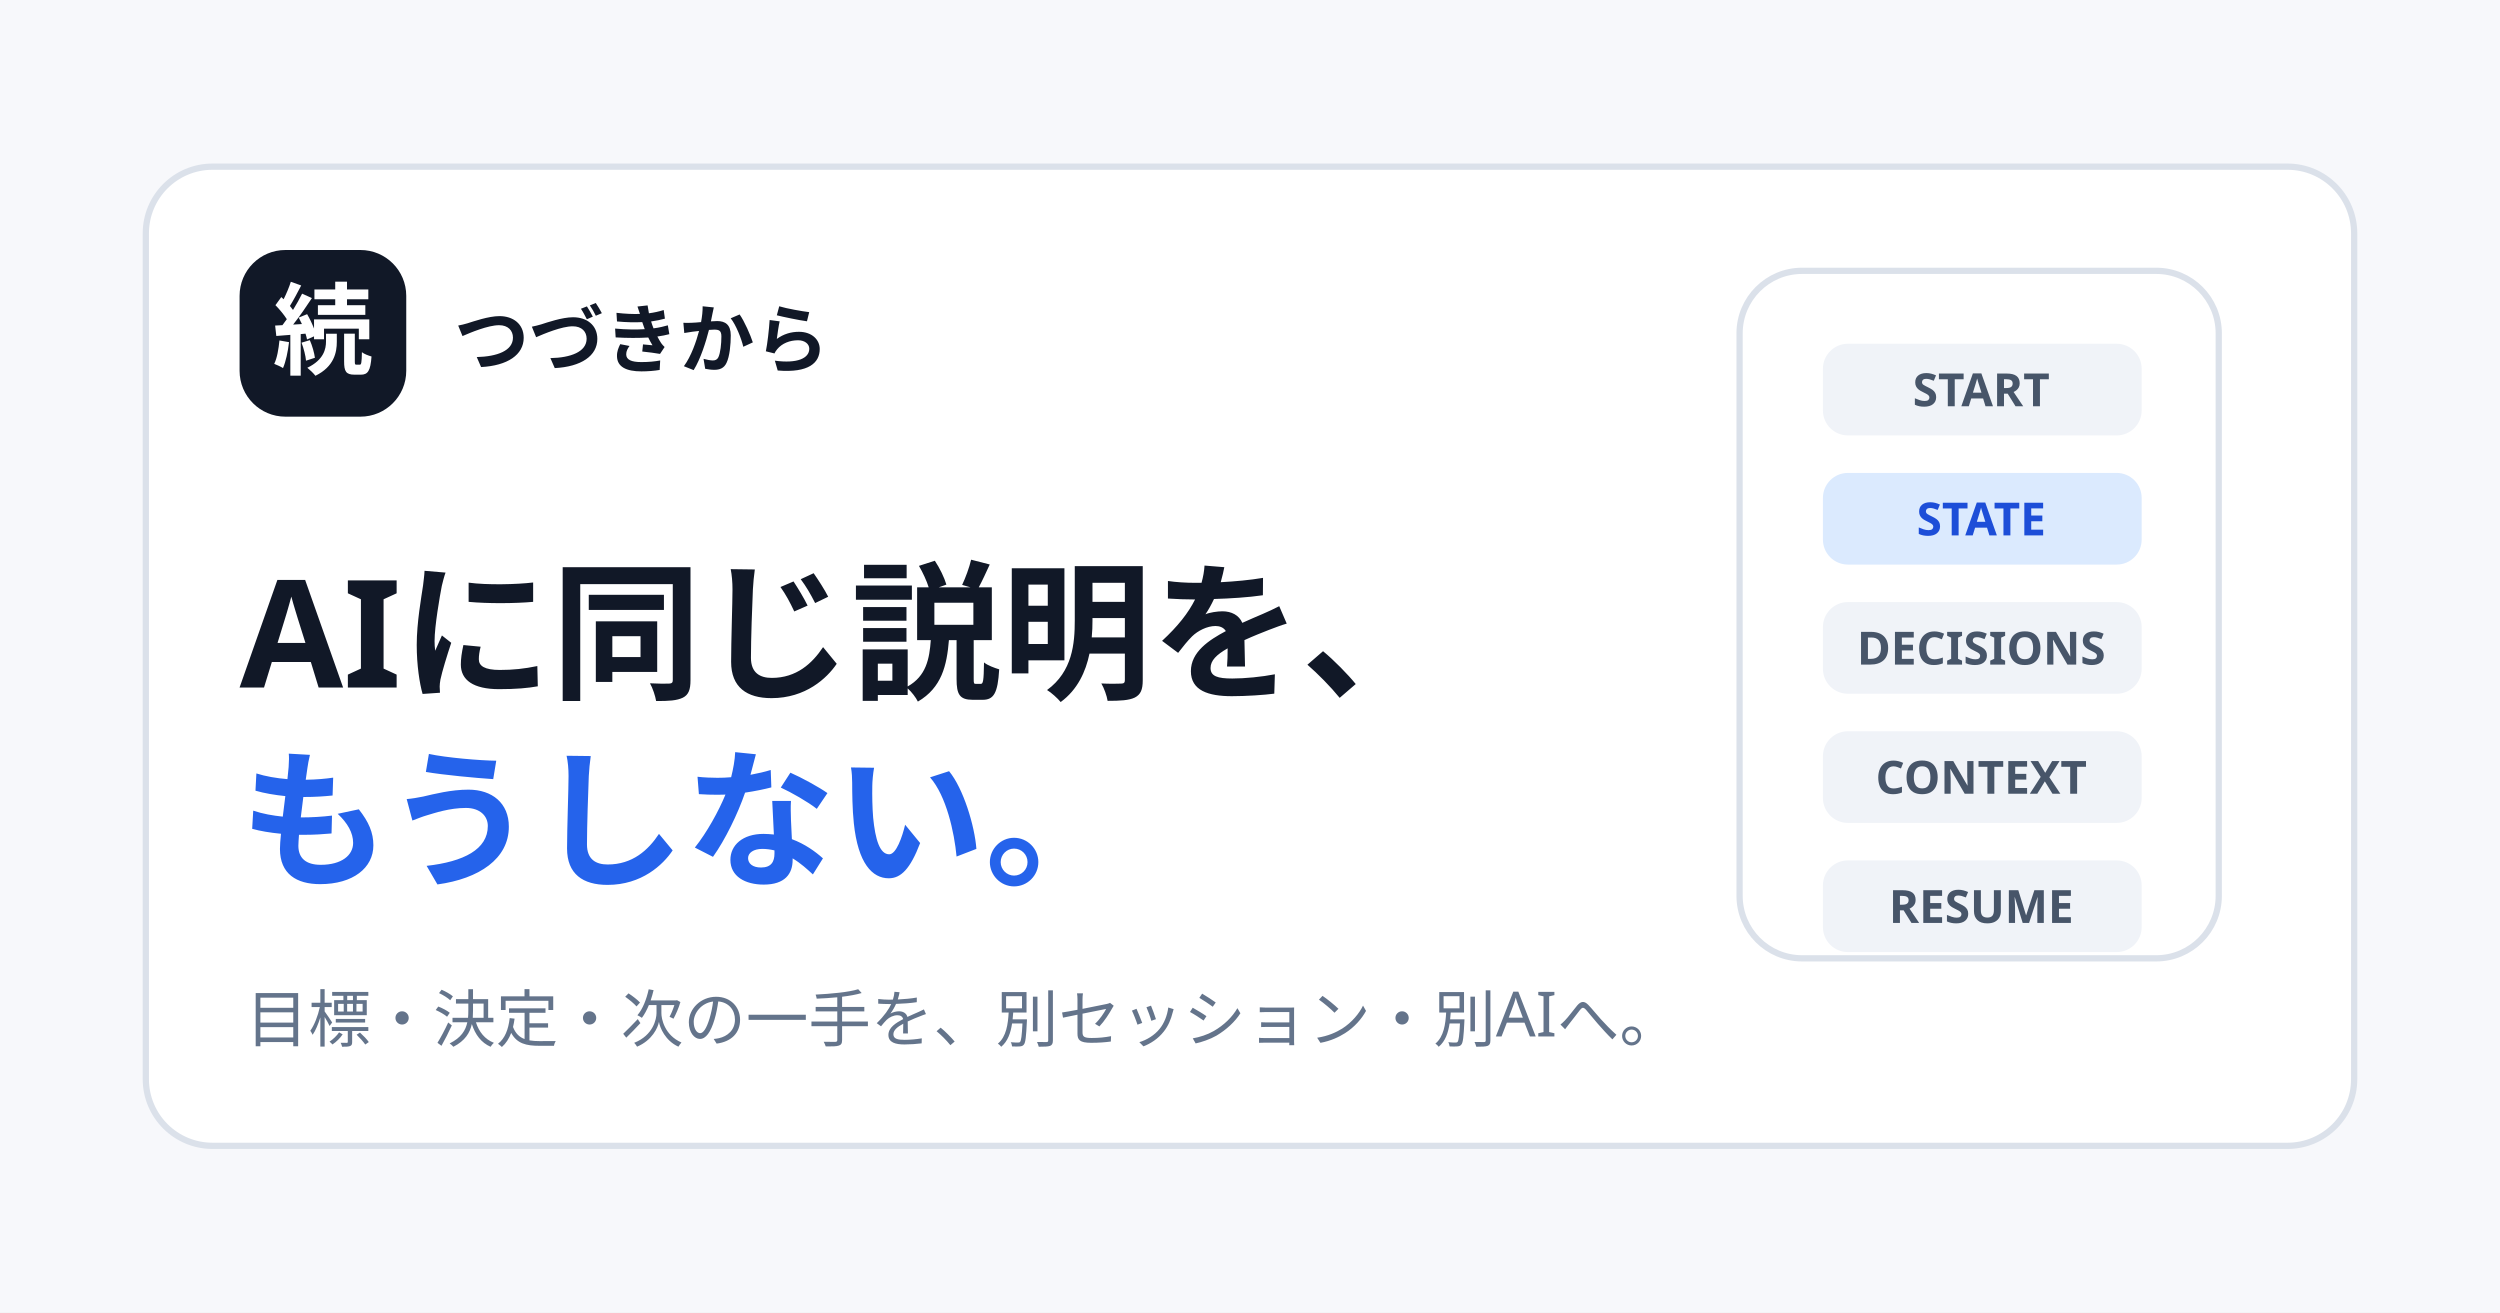
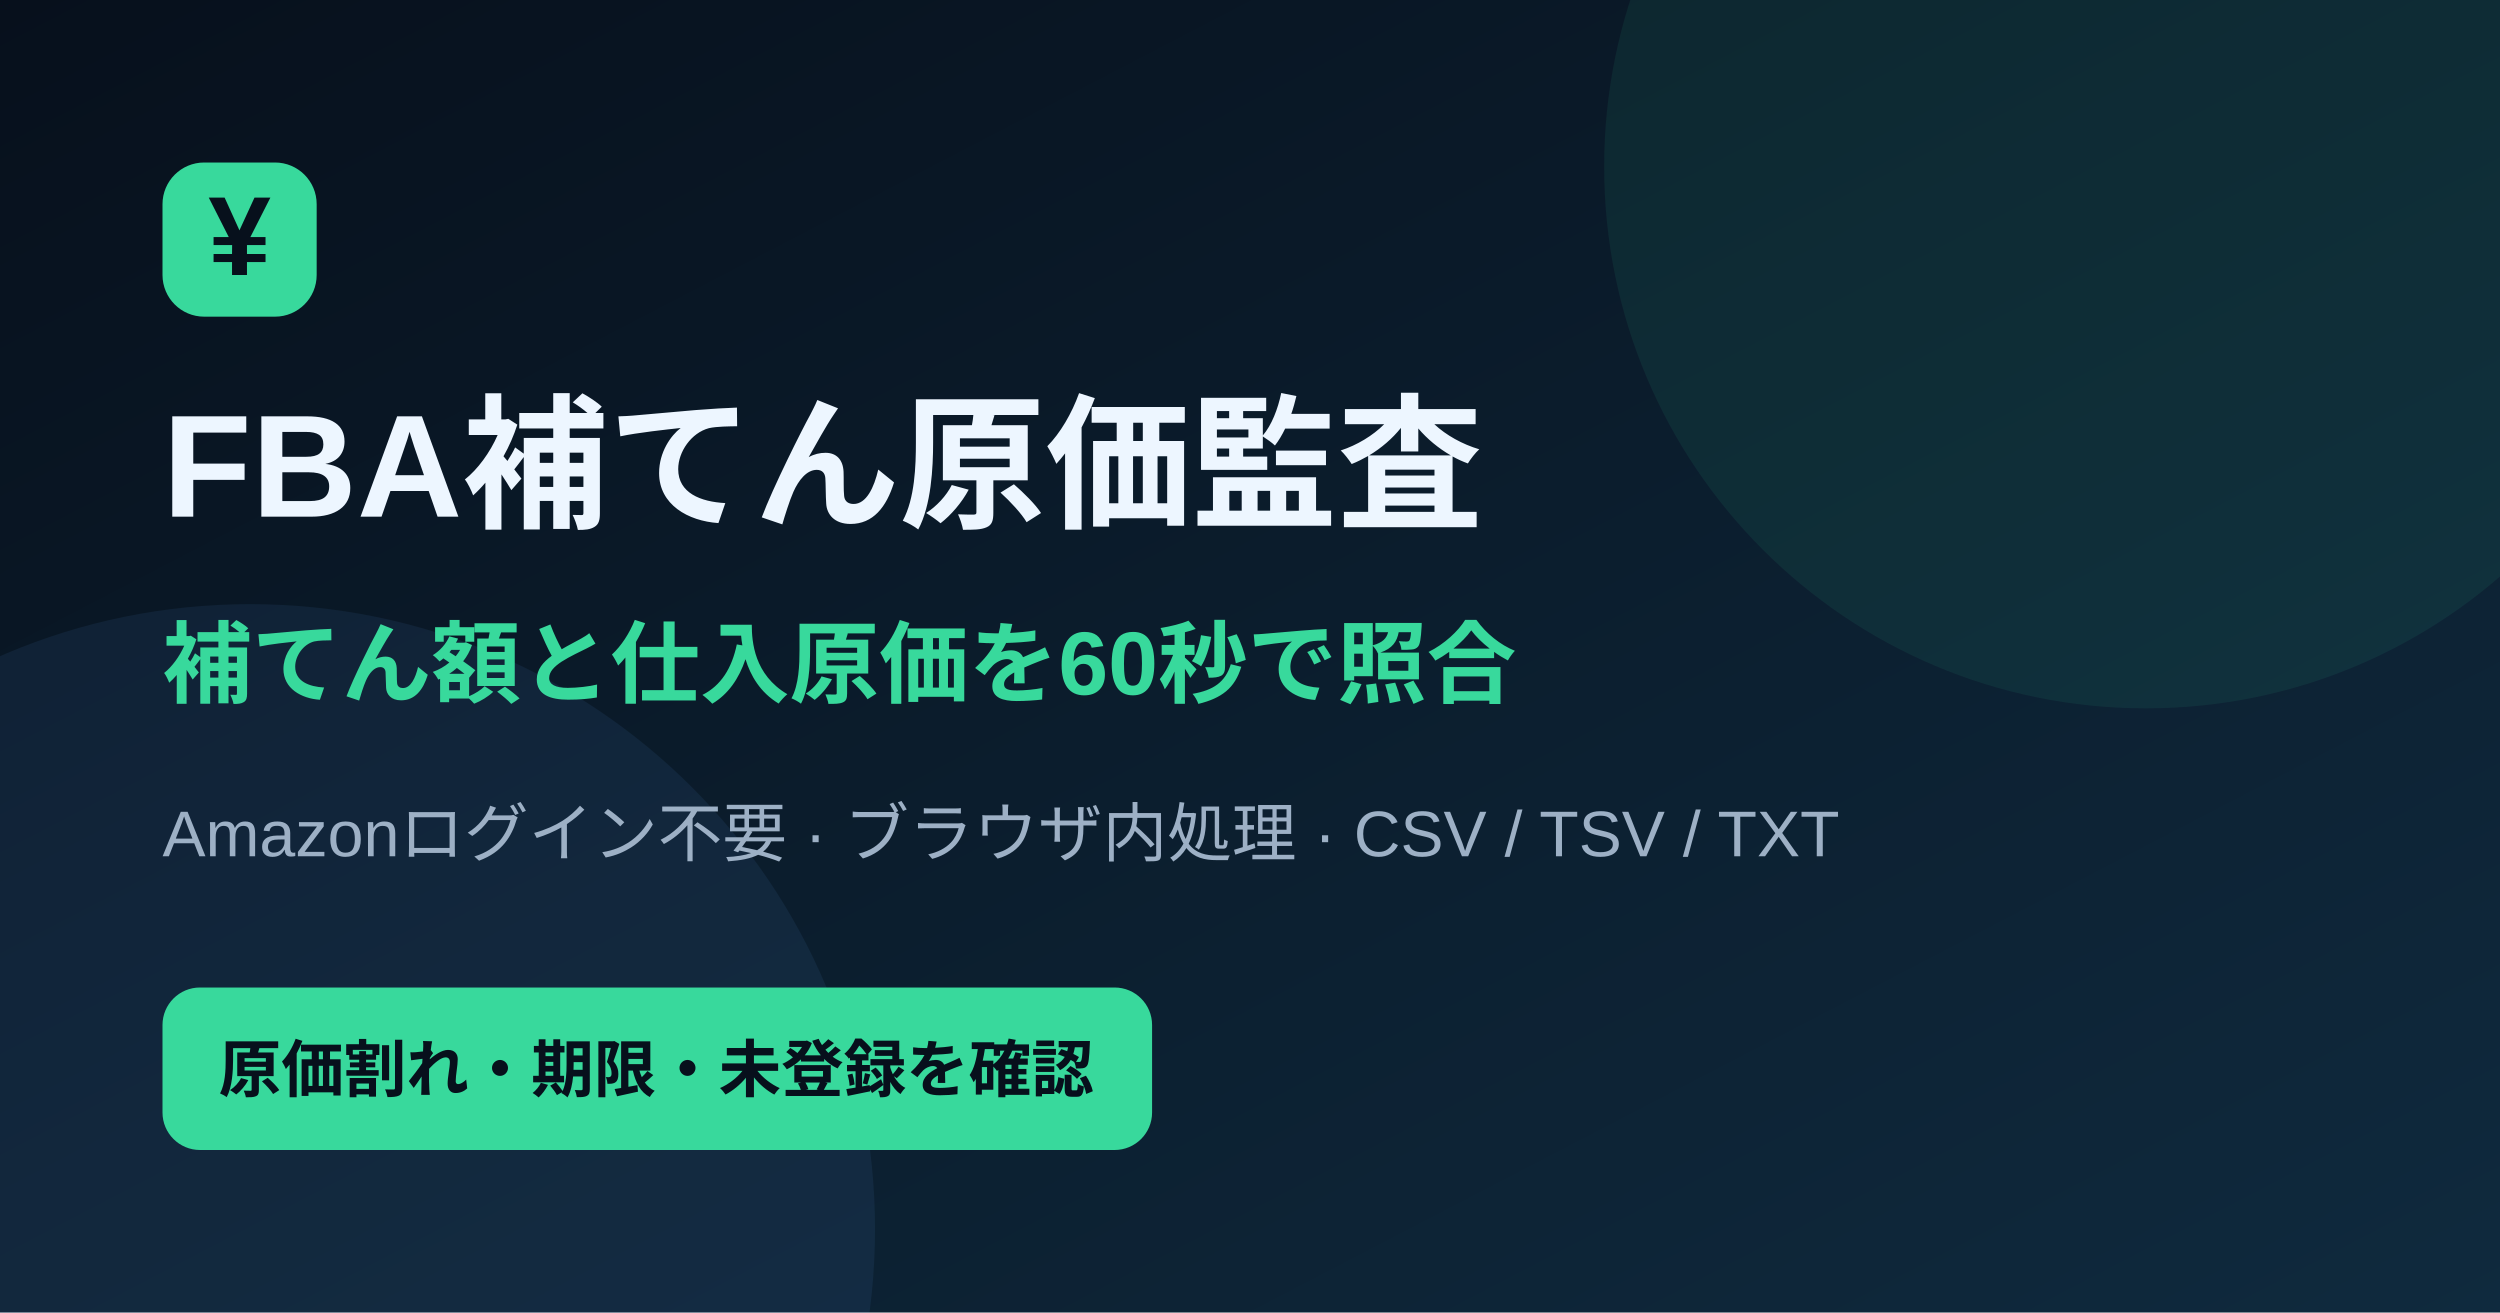
<svg xmlns="http://www.w3.org/2000/svg" width="1200" height="630" viewBox="0 0 1200 630">
-   <rect width="1200" height="630" fill="#f7f8fb" />
-   <rect x="70" y="80" width="1060" height="470" rx="32" fill="#fff" stroke="#dbe1ea" stroke-width="3" />
-   <rect x="115" y="120" width="80" height="80" rx="22" fill="#111827" />
-   <text x="155" y="176" text-anchor="middle" font-family="sans-serif" font-size="48" font-weight="800" fill="#fff">続</text>
-   <text x="218" y="176" font-family="sans-serif" font-size="36" font-weight="800" fill="#111827">つづきから</text>
-   <text x="115" y="330" font-family="sans-serif" font-size="72" font-weight="800" fill="#111827">AIに同じ説明を、</text>
-   <text x="115" y="420" font-family="sans-serif" font-size="72" font-weight="800" fill="#2563eb">もうしない。</text>
-   <text x="118" y="500" font-family="sans-serif" font-size="30" fill="#64748b">目標・決定・次の一手を、別セッション・別AIへ。</text>
-   <rect x="835" y="130" width="230" height="330" rx="30" fill="#fff" stroke="#dbe1ea" stroke-width="3" />
-   <g font-family="sans-serif" font-size="22" font-weight="800" text-anchor="middle">
-     <rect x="875" y="165" width="153" height="44" rx="12" fill="#f0f3f8" />
-     <text x="951" y="195" fill="#475569">START</text>
-     <rect x="875" y="227" width="153" height="44" rx="12" fill="#dbeafe" />
-     <text x="951" y="257" fill="#1d4ed8">STATE</text>
-     <rect x="875" y="289" width="153" height="44" rx="12" fill="#f0f3f8" />
-     <text x="951" y="319" fill="#475569">DECISIONS</text>
-     <rect x="875" y="351" width="153" height="44" rx="12" fill="#f0f3f8" />
-     <text x="951" y="381" fill="#475569">CONTEXT</text>
-     <rect x="875" y="413" width="153" height="44" rx="12" fill="#f0f3f8" />
-     <text x="951" y="443" fill="#475569">RESUME</text>
-   </g>
+   <defs>
+     <linearGradient id="g" x1="0" y1="0" x2="1" y2="1">
+       <stop stop-color="#07101c" />
+       <stop offset="1" stop-color="#0f2a3e" />
+     </linearGradient>
+   </defs>
+   <rect width="1200" height="630" fill="url(#g)" />
+   <circle cx="1030" cy="80" r="260" fill="#38d99c" opacity=".08" />
+   <circle cx="120" cy="590" r="300" fill="#63a8ff" opacity=".08" />
+   <rect x="78" y="78" width="74" height="74" rx="20" fill="#38d99c" />
+   <text x="115" y="132" text-anchor="middle" font-size="54" font-weight="900" font-family="Arial,sans-serif" fill="#07101c">¥</text>
+   <text x="78" y="248" font-size="70" font-weight="800" font-family="Arial,'Noto Sans JP',sans-serif" fill="#edf6ff">FBA補てん原価監査</text>
+   <text x="78" y="334" font-size="43" font-weight="700" font-family="Arial,'Noto Sans JP',sans-serif" fill="#38d99c">補てん額と仕入原価を60秒で照合</text>
+   <text x="78" y="411" font-size="31" font-family="Arial,'Noto Sans JP',sans-serif" fill="#9db0c5">Amazonログイン不要 · ブラウザ内処理 · CSV / TSV / TXT</text>
+   <rect x="78" y="474" width="475" height="78" rx="18" fill="#38d99c" />
+   <text x="315" y="524" text-anchor="middle" font-size="30" font-weight="800" font-family="Arial,'Noto Sans JP',sans-serif" fill="#07101c">原価割れ・期限・未登録を確認</text>
</svg>
